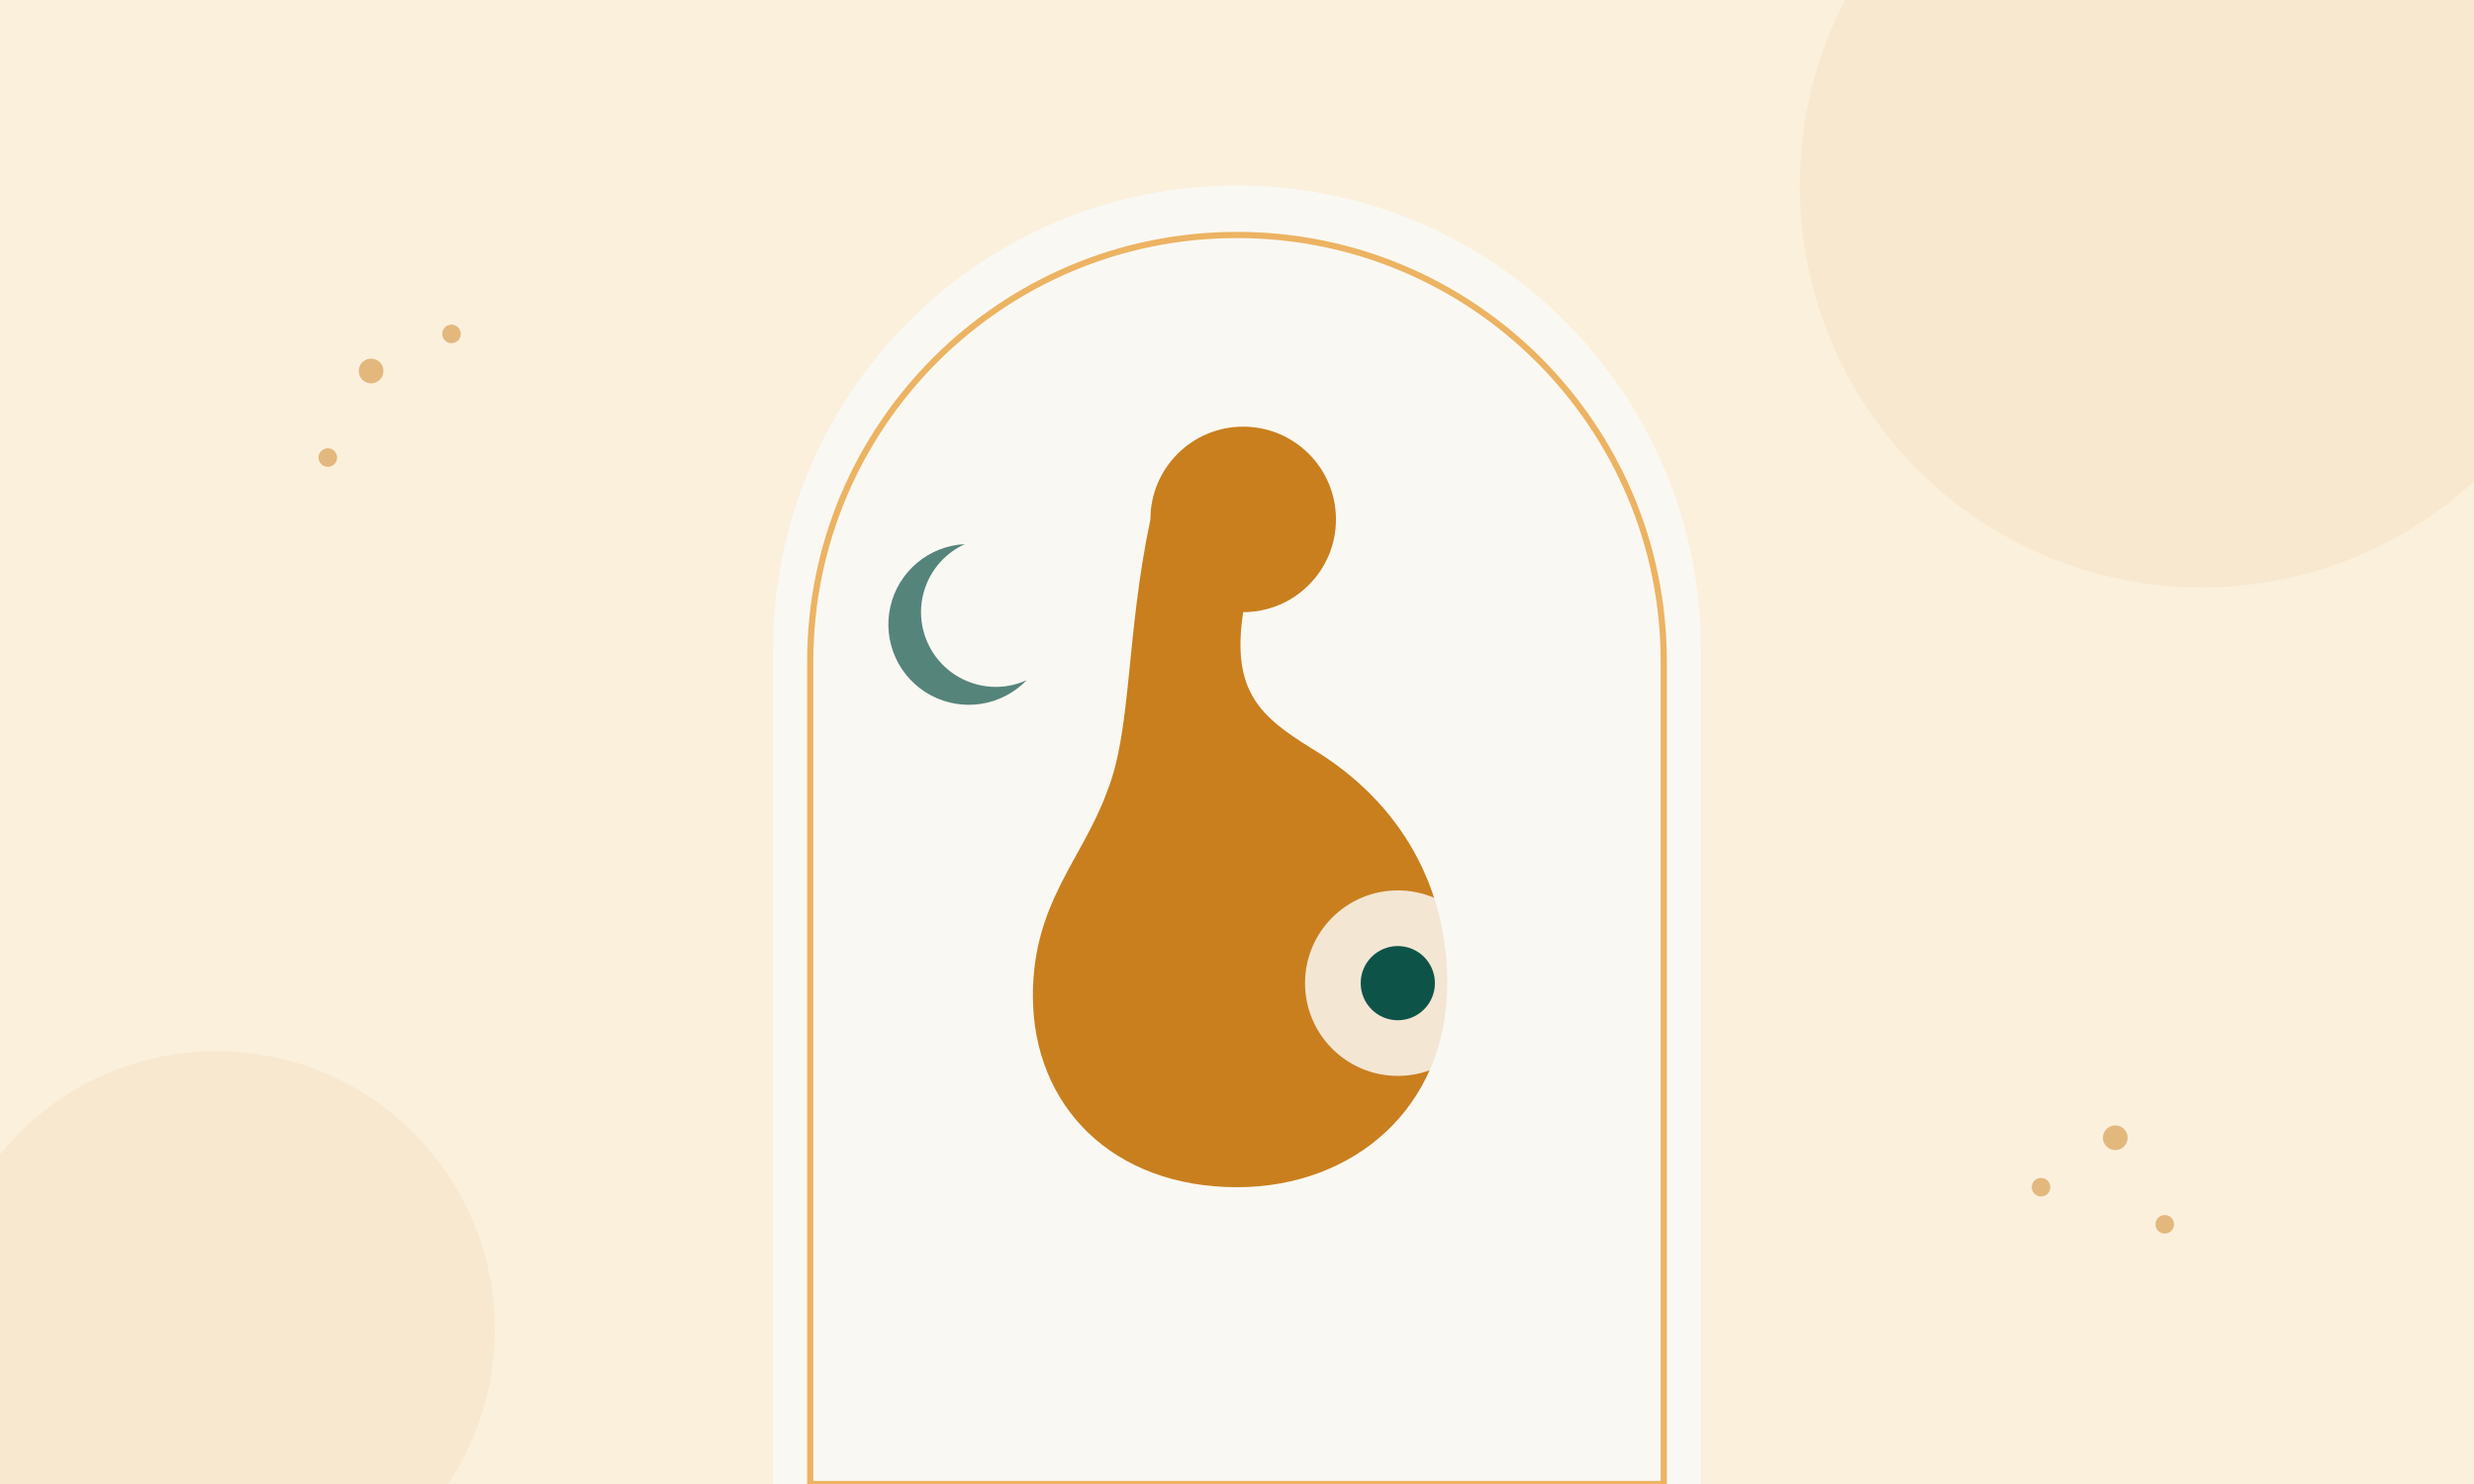
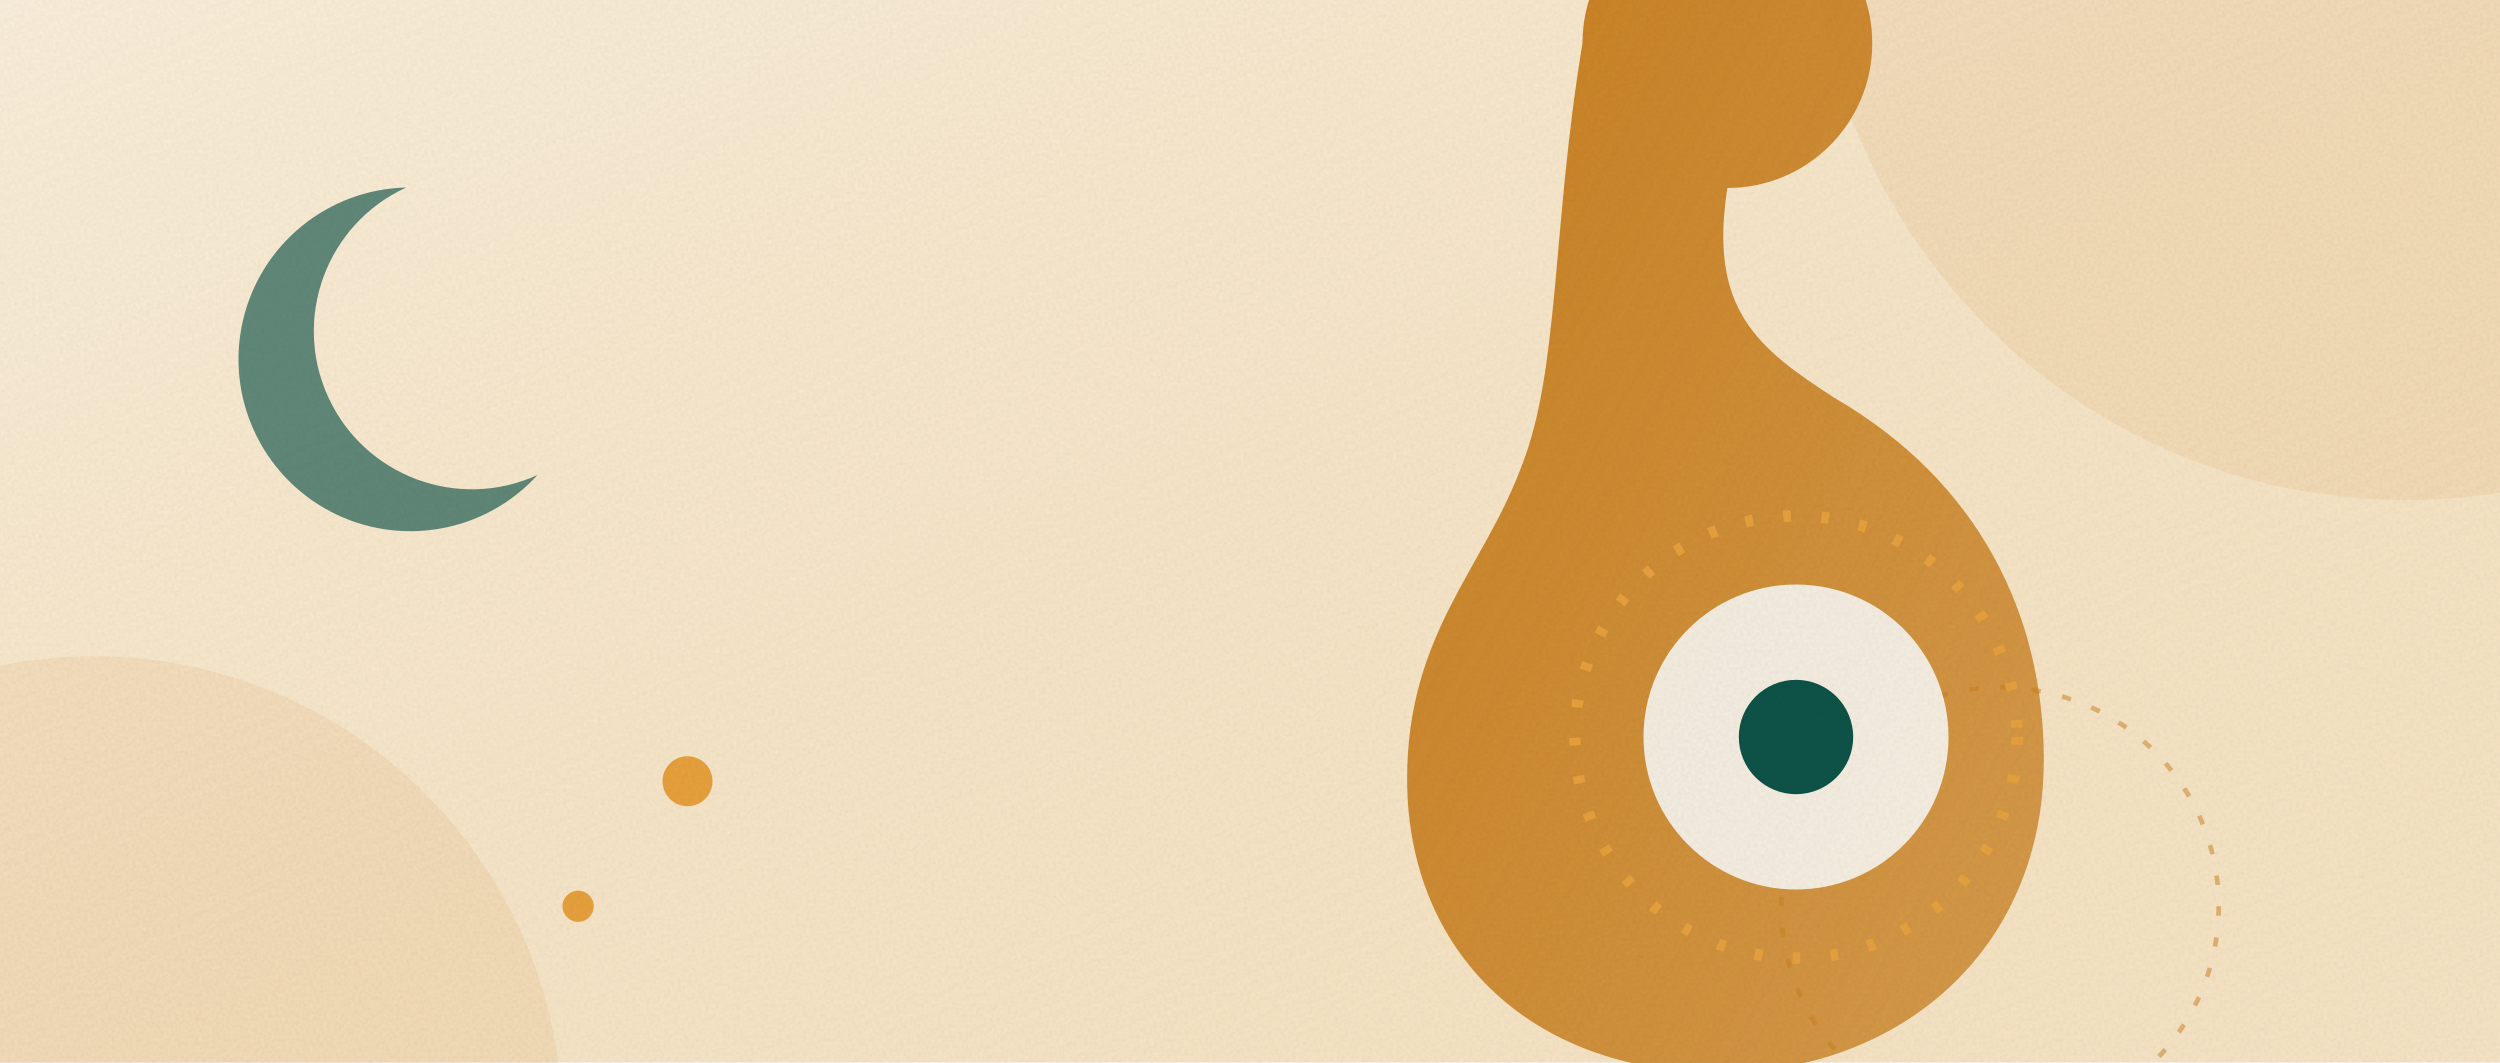
- <svg xmlns="http://www.w3.org/2000/svg" viewBox="0 0 800 480">
-   <rect width="800" height="480" fill="#FBF0DC" />
-   <circle cx="712" cy="60" r="130" fill="#C97F1E" opacity=".07" />
-   <circle cx="70" cy="430" r="90" fill="#C97F1E" opacity=".07" />
-   <path d="M250 480 L250 210 A150 150 0 0 1 550 210 L550 480 Z" fill="#FAF8F3" />
-   <path d="M262 480 L262 214 A138 138 0 0 1 538 214 L538 480 Z" fill="none" stroke="#E8A13D" stroke-width="2" opacity=".8" />
-   <g>
-     <path d="M372 168 a30 30 0 1 1 30 30 c-4 26 6 34 22 44 c30 18 44 46 44 76 c0 40 -30 66 -68 66 c-40 0 -66 -26 -66 -62 c0 -30 16 -44 24 -66 c8 -20 6 -50 14 -88z" fill="#C97F1E" />
-     <circle cx="452" cy="318" r="30" fill="#FAF8F3" opacity=".85" />
-     <circle cx="452" cy="318" r="12" fill="#0E5348" />
-     <path d="M312 176 a26 26 0 1 0 20 44 a22 22 0 0 1 -20 -44z" fill="#0E5348" opacity=".7" />
+ <svg xmlns="http://www.w3.org/2000/svg" viewBox="0 0 800 340">
+   <defs>
+     <linearGradient id="bg" x1="0" y1="0" x2="1" y2="1">
+       <stop offset="0" stop-color="#FBF0DC" />
+       <stop offset="1" stop-color="#F0CE96" stop-opacity=".55" />
+     </linearGradient>
+     <linearGradient id="mn" x1="0" y1="0" x2="1" y2="1">
+       <stop offset="0" stop-color="#C97F1E" />
+       <stop offset="1" stop-color="#C97F1E" stop-opacity=".72" />
+     </linearGradient>
+     <filter id="gr">
+       <feTurbulence type="fractalNoise" baseFrequency=".9" numOctaves="2" seed="8" stitchTiles="stitch" />
+       <feColorMatrix type="matrix" values="0 0 0 0 0  0 0 0 0 0  0 0 0 0 0  0 0 0 .05 0" />
+     </filter>
+   </defs>
+   <rect width="800" height="340" fill="url(#bg)" />
+   <circle cx="770" cy="-30" r="190" fill="#C97F1E" opacity=".10" />
+   <circle cx="30" cy="360" r="150" fill="#C97F1E" opacity=".10" />
+   <circle cx="640" cy="290" r="70" fill="none" stroke="#C97F1E" stroke-width="1.5" stroke-dasharray="3 7" opacity=".5" />
+   <g transform="translate(360 -35) scale(1.22)">
+     <path d="M120 40 a38 38 0 1 1 38 38 c-5 32 8 42 28 55 c38 22 55 57 55 95 c0 50 -38 82 -85 82 c-50 0 -82 -32 -82 -77 c0 -38 20 -55 30 -82 c10 -25 8 -63 16 -111z" fill="url(#mn)" />
+     <circle cx="176" cy="222" r="40" fill="#FAF8F3" opacity=".9" />
+     <circle cx="176" cy="222" r="15" fill="#0E5348" />
+     <circle cx="176" cy="222" r="58" fill="none" stroke="#E8A13D" stroke-width="3" stroke-dasharray="2 8" />
  </g>
-   <g fill="#C97F1E" opacity=".5">
-     <circle cx="120" cy="120" r="4" />
-     <circle cx="146" cy="108" r="3" />
-     <circle cx="106" cy="148" r="3" />
+   <path d="M130 60 a55 55 0 1 0 42 92 a46 46 0 0 1 -42 -92z" fill="#0E5348" opacity=".65" />
+   <g fill="#E8A13D">
+     <circle cx="220" cy="250" r="8" />
+     <circle cx="185" cy="290" r="5" />
  </g>
-   <g fill="#C97F1E" opacity=".5">
-     <circle cx="684" cy="368" r="4" />
-     <circle cx="660" cy="384" r="3" />
-     <circle cx="700" cy="396" r="3" />
-   </g>
+   <rect width="800" height="340" filter="url(#gr)" />
</svg>
